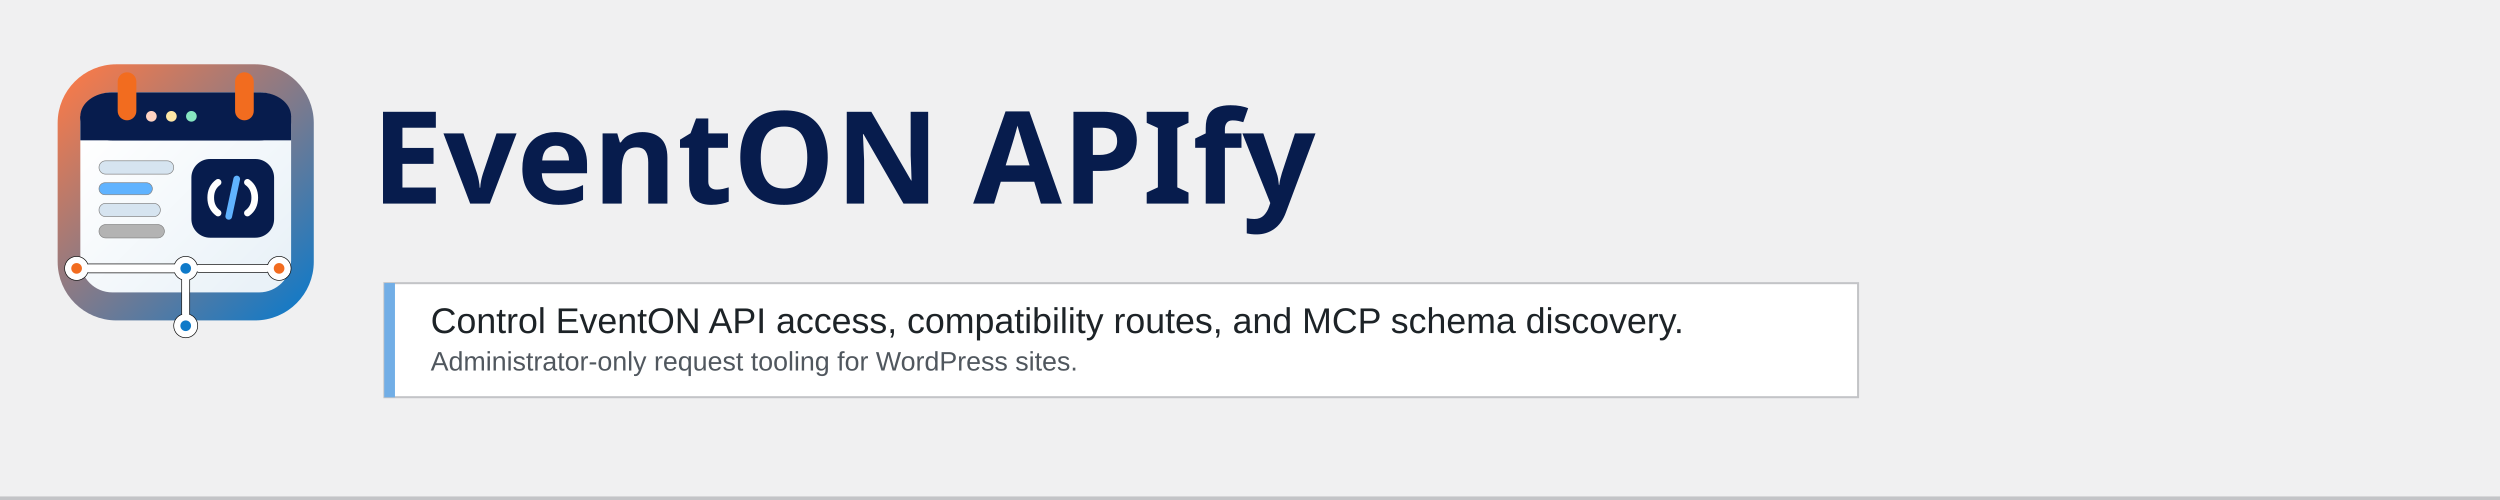
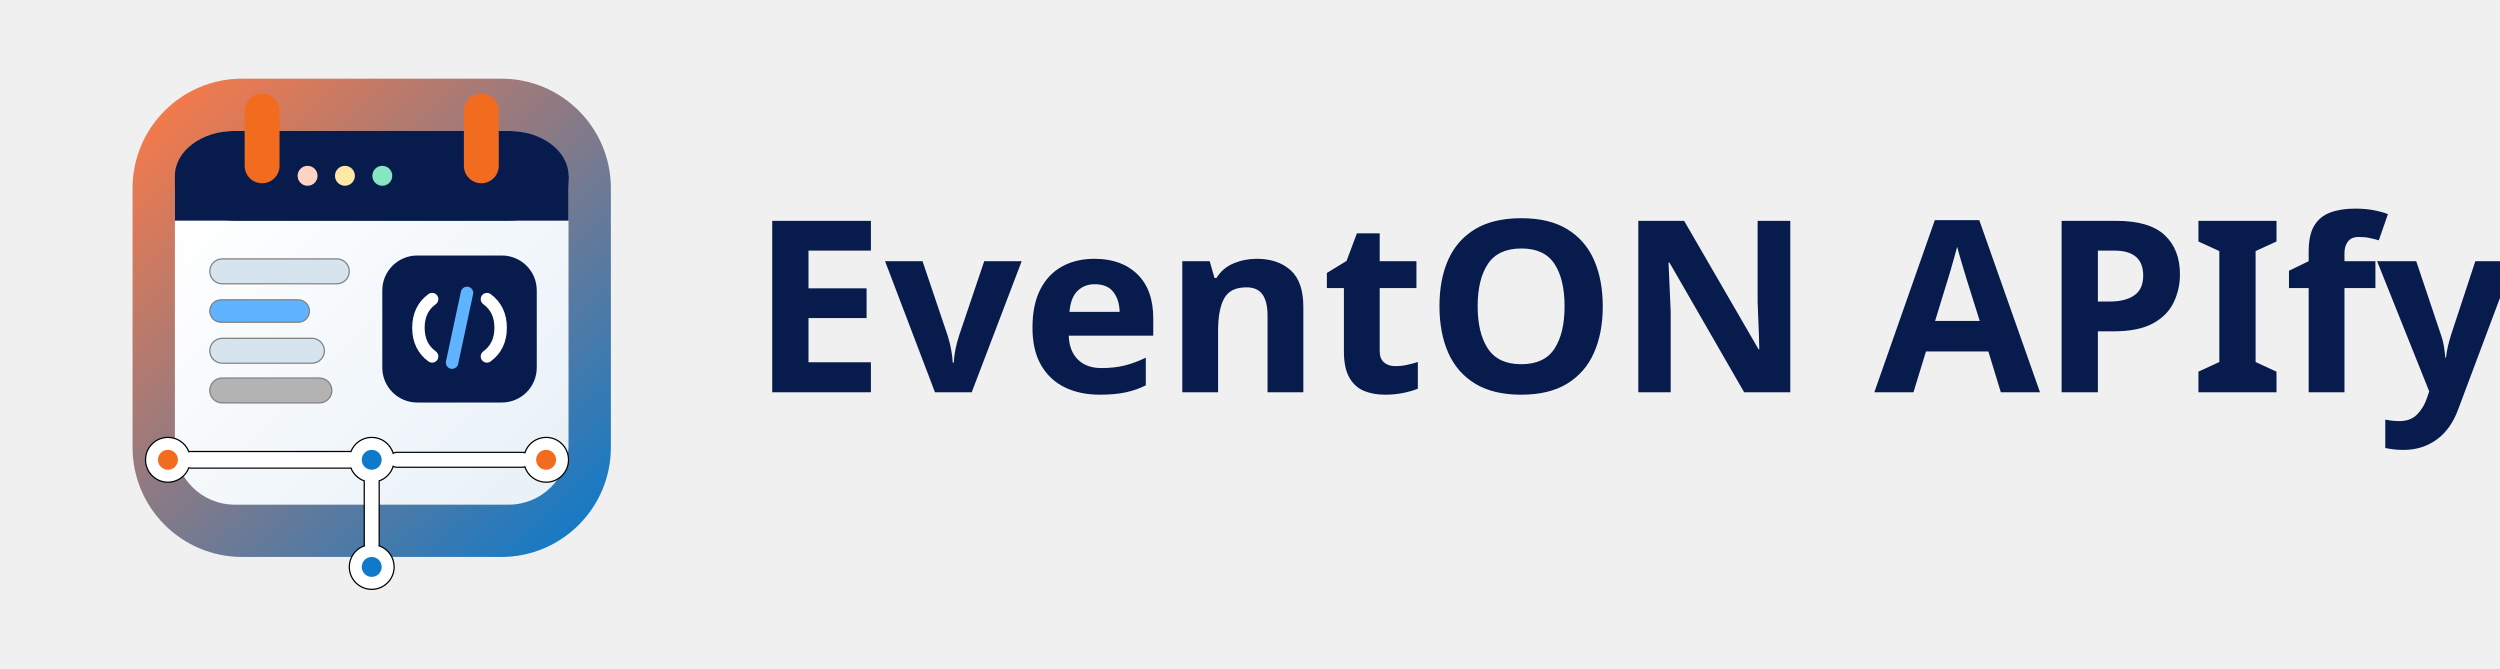
- <svg xmlns="http://www.w3.org/2000/svg" width="1400" height="280" viewBox="0 0 1400 280" fill="none" version="1.1" id="svg27">
+ <svg xmlns="http://www.w3.org/2000/svg" width="749.657" height="200.491" viewBox="0 0 749.657 200.491" fill="none" version="1.1" id="svg27">
  <defs id="defs4">
    <linearGradient id="bannerLogoBg" x1="0" y1="0" x2="144" y2="144" gradientUnits="userSpaceOnUse">
      <stop stop-color="#FF7A45" id="stop1" />
      <stop offset="1" stop-color="#0F7AC9" id="stop2" />
    </linearGradient>
    <linearGradient id="bannerLogoPanel" x1="26" y1="28" x2="118" y2="118" gradientUnits="userSpaceOnUse">
      <stop stop-color="#FFFFFF" id="stop3" />
      <stop offset="1" stop-color="#EAF2F8" id="stop4" />
    </linearGradient>
    <linearGradient id="eventonApifyLogoBg" x1="76" y1="64" x2="430" y2="440" gradientUnits="userSpaceOnUse" gradientTransform="translate(-340,-200)">
      <stop stop-color="#FF7A45" id="stop1-9" />
      <stop offset="1" stop-color="#0F7AC9" id="stop2-0" />
    </linearGradient>
    <linearGradient id="eventonApifyLogoPanel" x1="136" y1="136" x2="376" y2="376" gradientUnits="userSpaceOnUse" gradientTransform="translate(-340,-200)">
      <stop stop-color="#FFFFFF" id="stop3-5" />
      <stop offset="1" stop-color="#EAF2F8" id="stop4-2" />
    </linearGradient>
  </defs>
-   <rect width="1400" height="280" fill="#F0F0F1" id="rect4" />
-   <rect y="278" width="1400" height="2" fill="#C3C4C7" id="rect5" />
-   <g transform="translate(208 56)" id="g25">
-     <text x="0" y="58" fill="#071C4D" font-family="Verdana, Arial, sans-serif" font-size="72" font-weight="700" id="text24" style="-inkscape-font-specification:'Sukhumvit Set, Bold';font-family:'Sukhumvit Set';font-weight:bold;font-style:normal;font-stretch:normal;font-variant:normal;font-size:72px;font-variant-ligatures:normal;font-variant-caps:normal;font-variant-numeric:normal;font-variant-east-asian:normal;fill:#071c4d">EventON APIfy</text>
+   <rect width="749.657" height="200.491" fill="#f0f0f1" id="rect4" x="0" y="0" style="stroke-width:0.619" ry="36" />
+   <g transform="translate(225.0768,59.63369)" id="g25">
+     <text x="0" y="58" fill="#071C4D" font-family="Verdana, Arial, sans-serif" font-size="72" font-weight="700" id="text24" style="font-style:normal;font-variant:normal;font-weight:bold;font-stretch:normal;font-size:72px;font-family:'Sukhumvit Set';-inkscape-font-specification:'Sukhumvit Set, Bold';font-variant-ligatures:normal;font-variant-caps:normal;font-variant-numeric:normal;font-variant-east-asian:normal;fill:#071c4d">EventON APIfy</text>
  </g>
-   <g transform="translate(215.1797,158.5)" id="g27">
-     <rect width="825.266" height="63.859" fill="#ffffff" stroke="#c3c4c7" id="rect25" x="0.071" y="0.071" style="stroke-width:1.141" />
-     <rect width="6" height="64" fill="#72aee6" id="rect26" x="0" y="0" />
-     <text x="26" y="28" fill="#1d2327" font-family="Verdana, Arial, sans-serif" font-size="20px" font-weight="400" id="text26">Control EventON API access, compatibility routes, and MCP schema discovery.</text>
-     <text x="26" y="49" fill="#50575e" font-family="Verdana, Arial, sans-serif" font-size="15px" font-weight="400" id="text27">Administrator-only request tooling for WordPress sites.</text>
-   </g>
-   <g id="g1" transform="matrix(0.3735214,0,0,0.3735214,135.3758,86.79892)">
+   <g id="g1" transform="matrix(0.3735214,0,0,0.3735214,142.8389,74.37933)">
    <rect x="-276" y="-136" width="384" height="384" rx="88" fill="url(#eventonApifyLogoBg)" id="rect5-7" style="fill:url(#eventonApifyLogoBg)" />
    <rect x="-242" y="-94" width="316" height="300" rx="48" fill="url(#eventonApifyLogoPanel)" id="rect6-3" style="fill:url(#eventonApifyLogoPanel)" />
    <rect x="-242" y="-94" width="316" height="72" rx="48" fill="#071c4d" id="rect7-7" />
    <rect x="-242" y="-58" width="316" height="36" fill="#071c4d" id="rect8-9" />
    <rect x="-186" y="-124" width="28" height="72" rx="14" fill="#f26c1f" id="rect9-0" />
    <rect x="-10" y="-124" width="28" height="72" rx="14" fill="#f26c1f" id="rect10-2" />
    <circle cx="-135.5" cy="-58" r="8" fill="#ffd3c2" id="circle10" />
    <circle cx="-105.5" cy="-58" r="8" fill="#ffe7a6" id="circle11-3" />
    <circle cx="-75.5" cy="-58" r="8" fill="#87e6c1" id="circle12-9" />
    <rect x="-214" y="72.454" width="92" height="20" rx="10" fill="#d6e4f0" id="rect12" style="stroke:#808080" />
    <rect x="-214" y="8.699" width="112" height="20" rx="10" fill="#d6e4f0" id="rect13-9" style="stroke:#808080" />
    <rect x="-214" y="104.331" width="98" height="20" rx="10" fill="#d6e4f0" id="rect15-7" style="fill:#b3b3b3;stroke:#808080" />
    <rect x="-75.5" y="6" width="124" height="118" rx="28" fill="#071c4d" id="rect16-0" />
    <path d="m -35.5,41 c -7.333,5.333 -11,13 -11,23 0,10 3.667,17.667 11,23" stroke="#ffffff" stroke-width="10" stroke-linecap="round" stroke-linejoin="round" id="path16-3" />
    <path d="m 8.5,41 c 7.333,5.333 11,13 11,23 0,10 -3.667,17.667 -11,23" stroke="#ffffff" stroke-width="10" stroke-linecap="round" stroke-linejoin="round" id="path17-9" />
    <path d="m -7.5,36 -12,56" stroke="#60b3ff" stroke-width="10" stroke-linecap="round" id="path18-8" />
    <rect x="-214" y="41.576" width="80" height="18" rx="9" fill="#60b3ff" id="rect18" style="stroke:#808080" />
    <path id="circle18-6" d="m -247.582,152 a 18,18 0 0 0 -18,18 18,18 0 0 0 18,18 18,18 0 0 0 16.762,-11.566 6.68,6.68 0 0 0 1.238,0.246 h 128.357 a 6.68,6.68 0 0 0 0.516,-0.102 A 18,18 0 0 0 -90,186.924 V 238 a 6,6 0 0 0 0.135,1.025 A 18,18 0 0 0 -102,256 18,18 0 0 0 -84,274 18,18 0 0 0 -66,256 18,18 0 0 0 -78.131,238.988 6,6 0 0 0 -78,238 V 186.924 A 18,18 0 0 0 -66.781,175.213 6,6 0 0 0 -63.959,176 H 36.959 A 6,6 0 0 0 38.941,175.641 18,18 0 0 0 56,188 18,18 0 0 0 74,170 18,18 0 0 0 56,152 18,18 0 0 0 38.945,164.348 6,6 0 0 0 36.959,164 H -63.959 a 6,6 0 0 0 -2.814,0.783 A 18,18 0 0 0 -84,152 a 18,18 0 0 0 -16.709,11.422 6.68,6.68 0 0 0 -0.516,-0.102 h -128.357 a 6.68,6.68 0 0 0 -1.197,0.238 A 18,18 0 0 0 -247.582,152 Z" style="fill:#ffffff;stroke:#000000" />
    <circle cx="-247.582" cy="170" r="8" fill="#f26c1f" id="circle22-5" />
    <circle cx="56" cy="170" r="8" fill="#f26c1f" id="circle23-7" />
    <circle cx="-84" cy="256" r="8" fill="#0f7ac9" id="circle24-6" />
    <circle cx="-84" cy="170" r="8" fill="#0f7ac9" id="circle24-3" />
  </g>
</svg>
